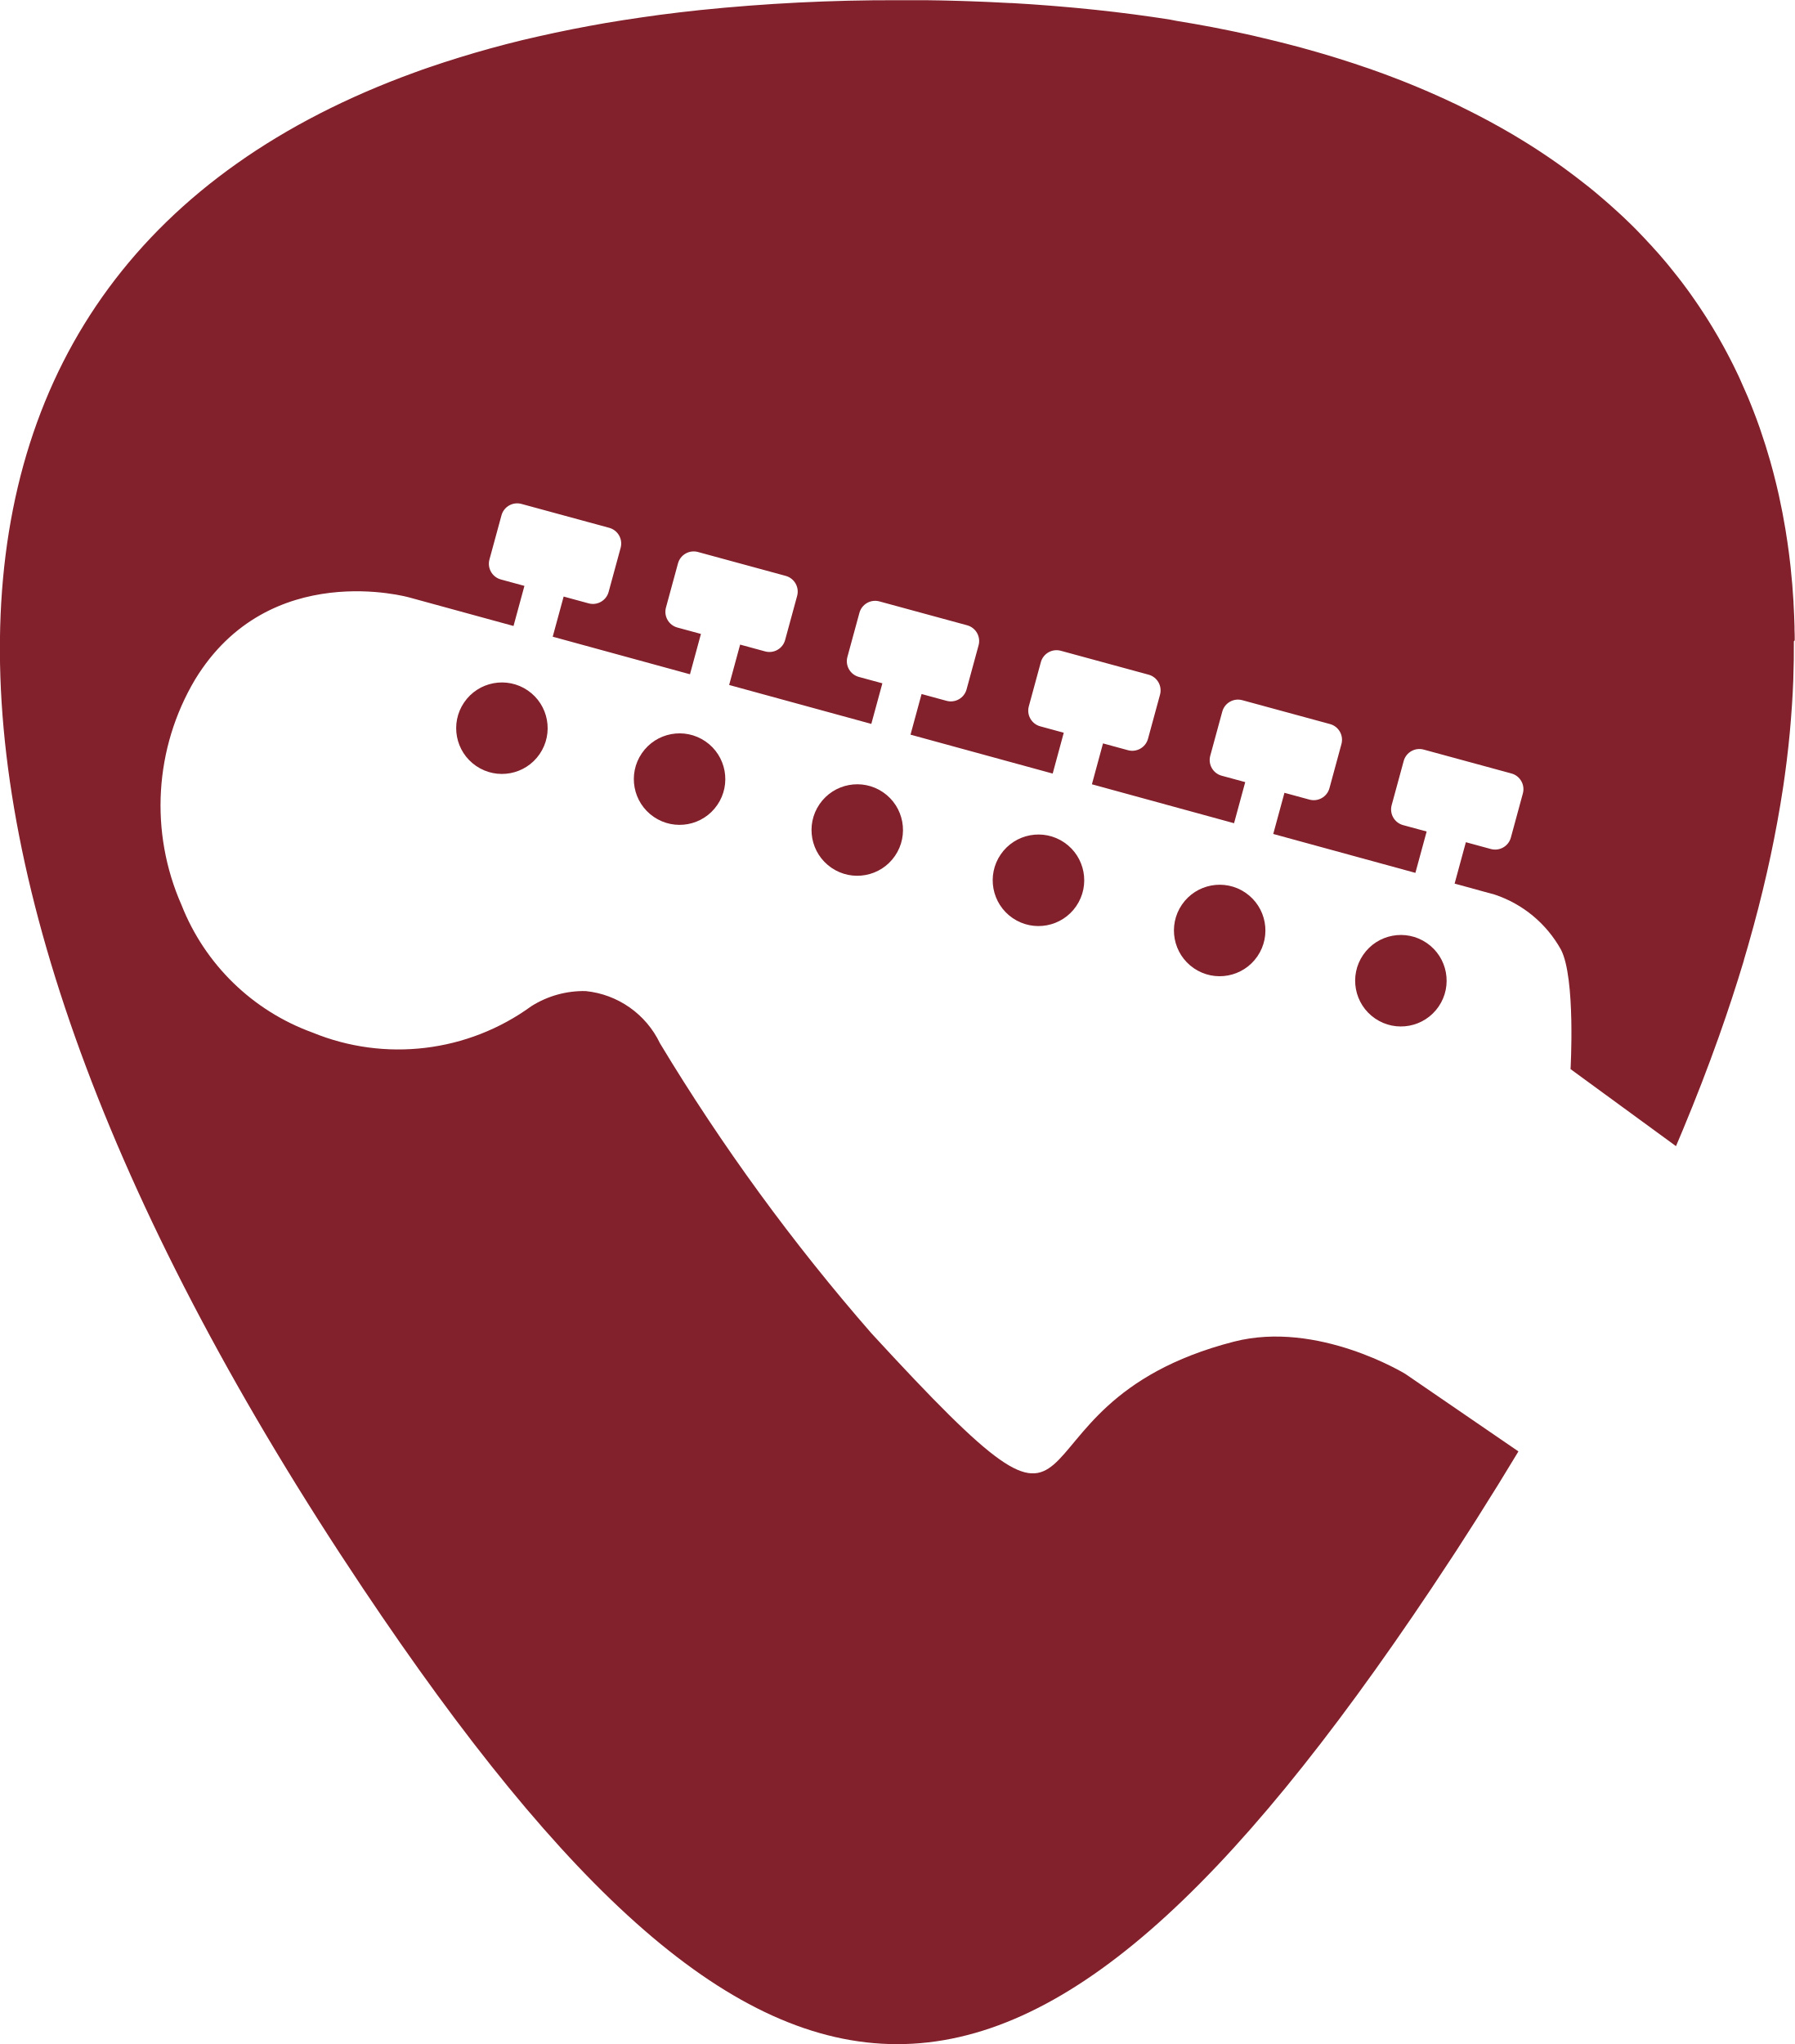
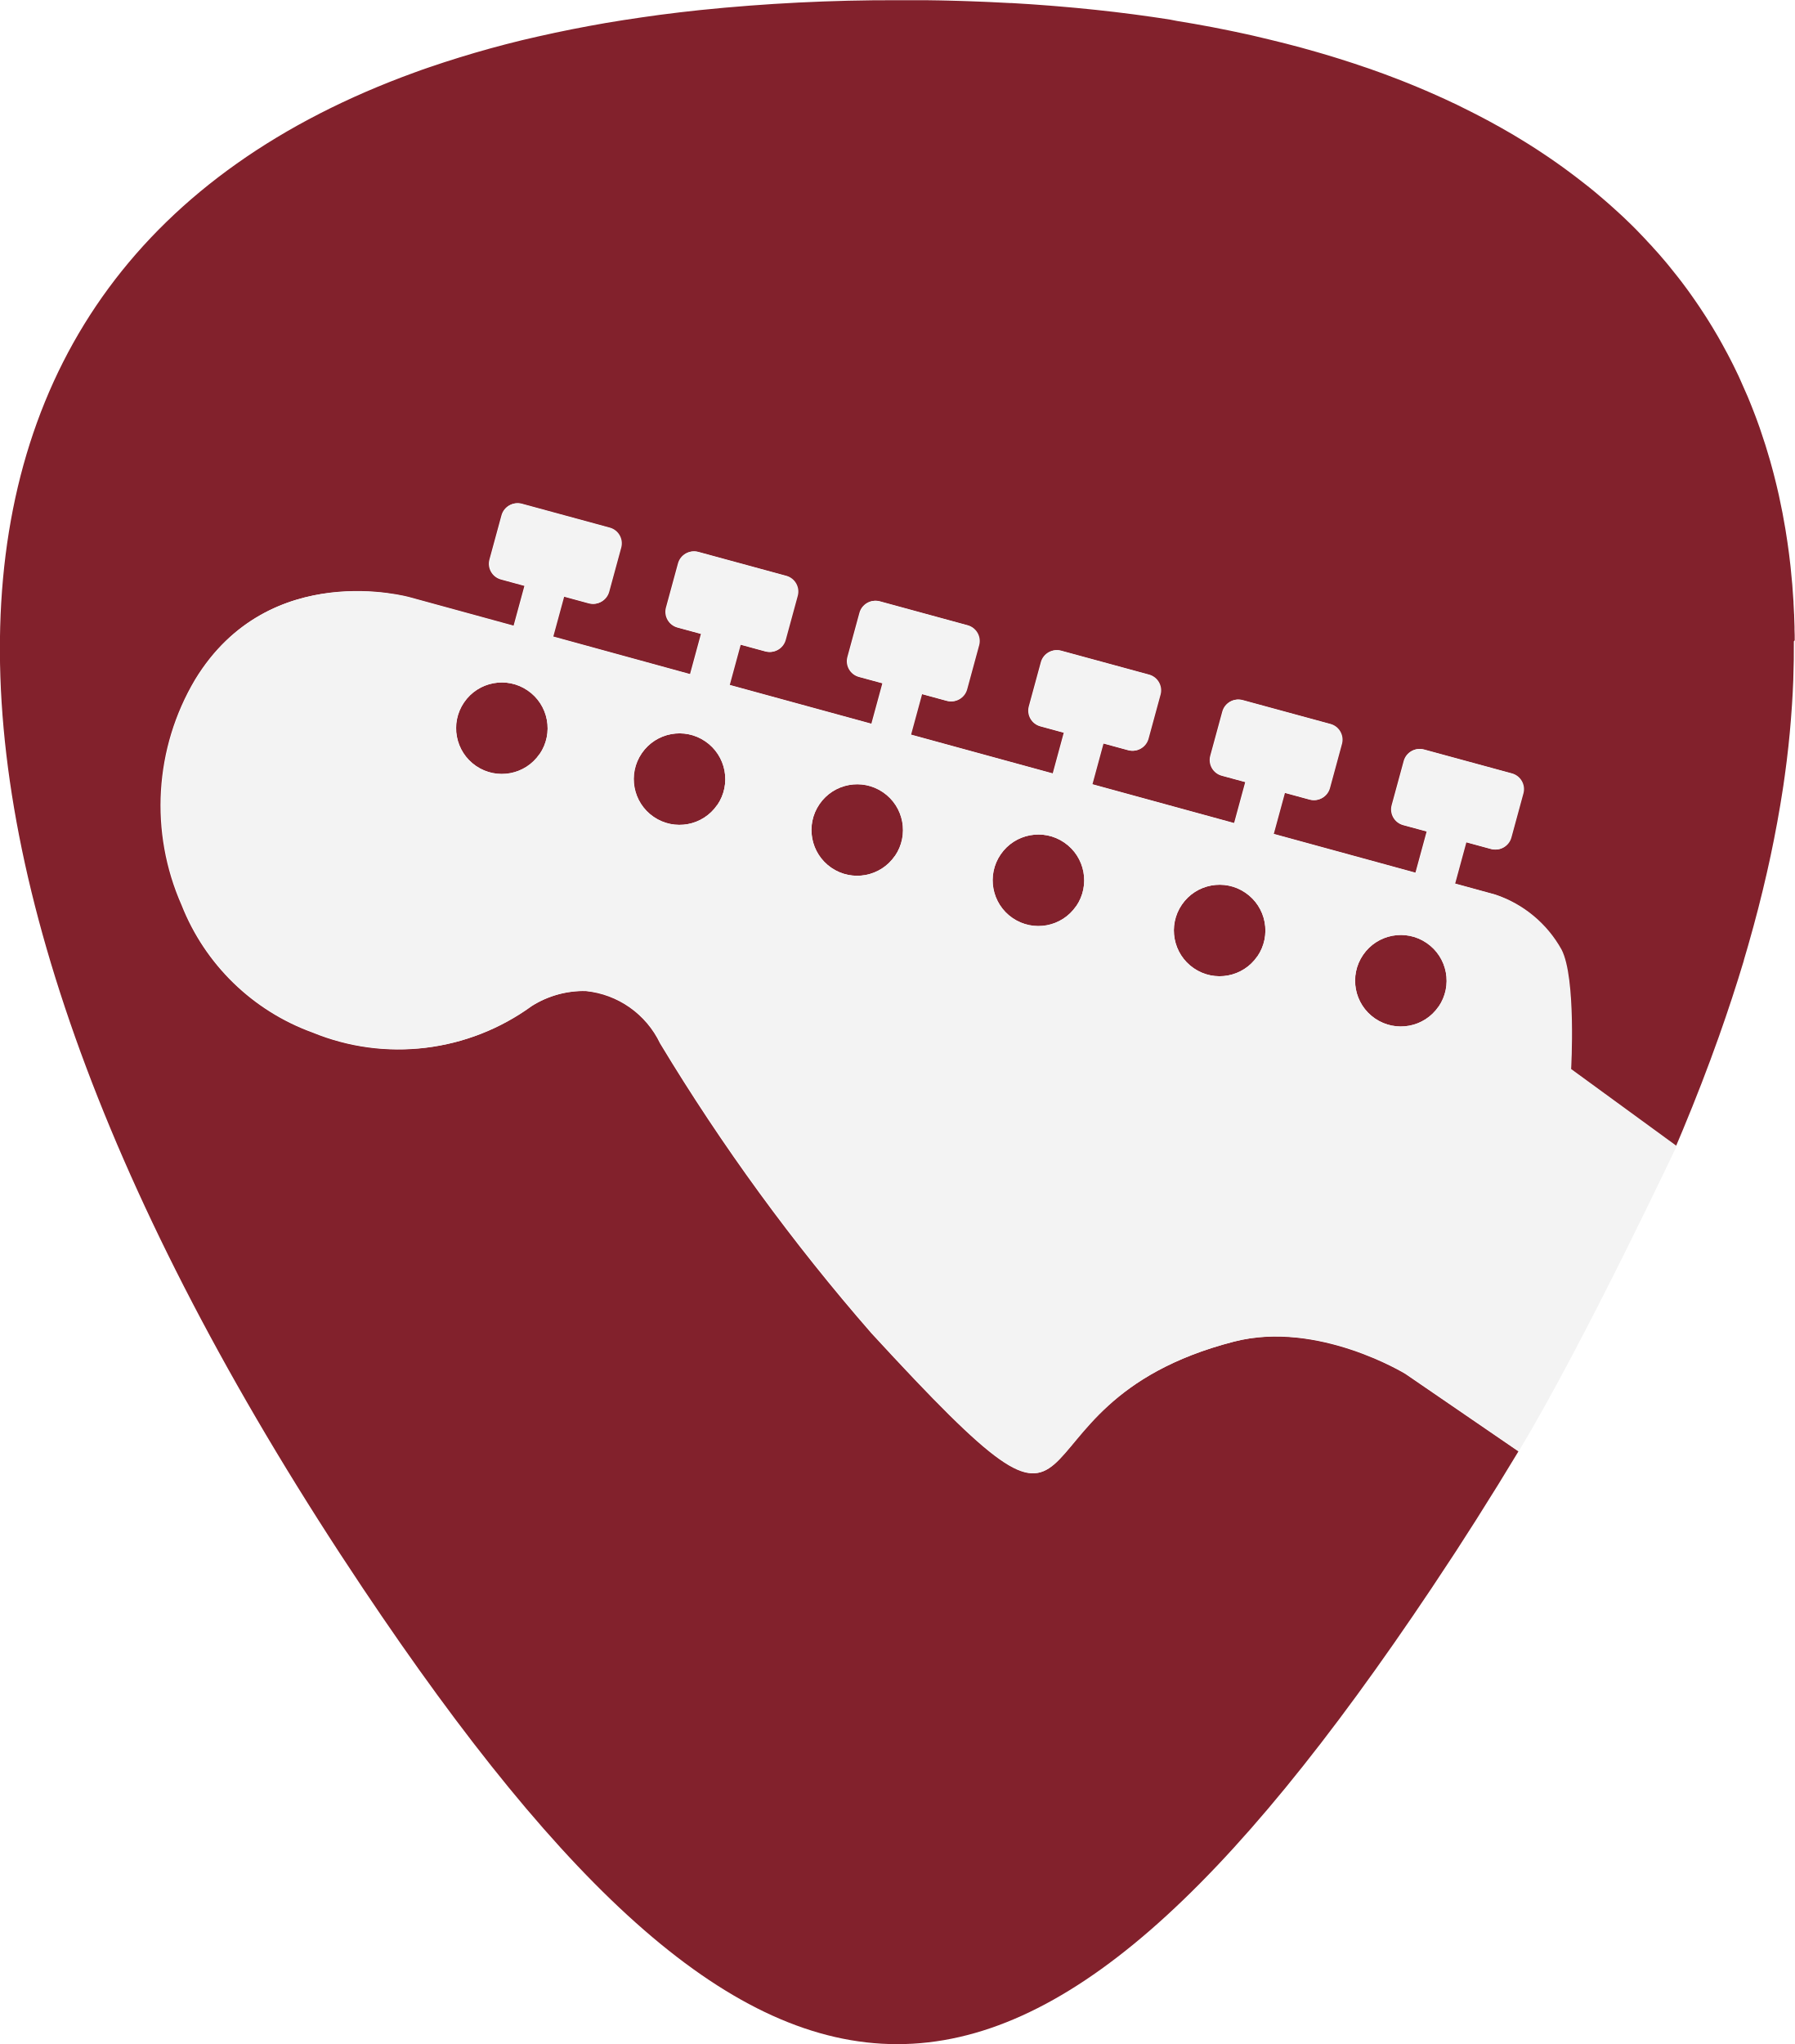
- <svg xmlns="http://www.w3.org/2000/svg" width="72.712" height="82.791" viewBox="0 0 72.712 82.791">
-   <path d="M305.913,298.342a1.853,1.853,0,1,0,2.576-.481A1.854,1.854,0,0,0,305.913,298.342Z" transform="translate(-258.027 -261.701)" fill="#82212c" />
-   <path d="M325.362,303.732a1.853,1.853,0,1,0,2.576-.481A1.853,1.853,0,0,0,325.362,303.732Z" transform="translate(-270.134 -265.056)" fill="#82212c" />
-   <path d="M252.308,228.541c0-.147,0-.293-.008-.439,0-.038,0-.076,0-.114q-.006-.211-.014-.419c0-.039,0-.077-.005-.115-.006-.143-.013-.286-.022-.428,0-.013,0-.026,0-.039q-.041-.706-.116-1.394c0-.029-.006-.057-.009-.086-.015-.131-.031-.262-.047-.393-.006-.045-.011-.089-.017-.134q-.025-.19-.052-.378c-.006-.044-.013-.087-.02-.131-.019-.129-.039-.259-.06-.387,0-.02-.007-.04-.01-.061q-.107-.646-.245-1.274l-.025-.117q-.04-.177-.082-.351l-.036-.148q-.041-.172-.086-.341c-.012-.048-.025-.1-.038-.143-.031-.116-.062-.233-.095-.348l-.023-.079q-.168-.587-.365-1.157c-.016-.047-.032-.094-.048-.142q-.055-.156-.112-.311c-.02-.054-.039-.107-.06-.161-.038-.1-.077-.2-.116-.3-.02-.052-.042-.1-.062-.156q-.062-.154-.125-.307c-.014-.035-.03-.069-.044-.1q-.146-.343-.3-.68l-.031-.068c-.046-.1-.092-.193-.14-.29-.026-.053-.052-.107-.078-.16-.046-.091-.092-.182-.139-.273l-.088-.168c-.047-.089-.095-.179-.143-.267-.03-.055-.06-.11-.091-.164-.05-.089-.1-.179-.151-.268l-.077-.131q-.157-.27-.324-.535c-.028-.045-.056-.091-.085-.135-.053-.083-.107-.165-.162-.248l-.112-.17c-.054-.079-.108-.159-.162-.237l-.121-.174c-.055-.077-.11-.155-.165-.232-.042-.058-.085-.115-.127-.172-.057-.076-.113-.153-.171-.228-.042-.055-.084-.108-.126-.162q-.163-.209-.331-.414c-.046-.057-.092-.114-.139-.17s-.119-.14-.18-.21l-.15-.174-.182-.2c-.052-.059-.1-.117-.158-.174s-.123-.133-.185-.2-.112-.117-.168-.176-.123-.128-.185-.192-.135-.134-.2-.2c-.1-.1-.207-.2-.311-.3l-.2-.185c-.064-.06-.13-.118-.195-.177l-.193-.173q-.1-.088-.2-.174l-.2-.171-.2-.169-.215-.175-.2-.157c-.11-.086-.221-.173-.333-.258l-.241-.181c-.083-.062-.167-.124-.251-.186l-.207-.148-.237-.166-.214-.147-.244-.163-.214-.141c-.088-.057-.178-.114-.268-.171l-.2-.125q-.224-.139-.453-.275l-.183-.106c-.1-.059-.2-.118-.306-.176l-.22-.122-.282-.155-.229-.122-.289-.15-.227-.116c-.108-.054-.217-.108-.326-.162l-.2-.1q-.255-.122-.515-.242l-.188-.085c-.119-.054-.238-.107-.358-.16l-.231-.1-.328-.139-.242-.1-.338-.136-.235-.092-.392-.149-.189-.071q-.285-.1-.575-.206l-.2-.067-.408-.138-.244-.079-.374-.119-.254-.079-.388-.116-.243-.071q-.232-.067-.466-.131l-.171-.048q-.316-.086-.638-.168l-.206-.051-.455-.112-.257-.061-.421-.1-.266-.059-.439-.094-.25-.052c-.181-.037-.365-.073-.548-.109l-.147-.029q-.347-.066-.7-.128l-.219-.037-.5-.084L227,203.4l-.465-.071-.28-.041-.49-.068-.257-.035q-.318-.042-.64-.08l-.112-.014q-.377-.045-.761-.085l-.236-.024-.542-.054-.29-.026-.509-.044-.295-.024-.541-.04-.265-.019q-.37-.024-.745-.046l-.065,0q-.408-.023-.82-.041l-.259-.011-.578-.022-.308-.01-.549-.015-.314-.007-.588-.009-.273,0c-.288,0-.576,0-.868,0a76.34,76.34,0,0,0-7.992.4q-.832.088-1.639.194-.738.1-1.455.211t-1.414.242q-.7.129-1.373.273t-1.331.3q-1.31.319-2.539.7-.614.189-1.208.393-.3.1-.589.208c-21.974,7.963-22.139,31.475-2.114,61.4,16.477,24.624,26.826,24.624,43.3,0q.422-.63.83-1.256l.163-.248q.407-.625.8-1.246l.072-.115q.853-1.344,1.65-2.67l0-.008-4.575-3.134s-3.552-2.182-6.946-1.31c-10.085,2.593-4.467,10.772-14.689-.338a83.182,83.182,0,0,1-8.565-11.743,3.753,3.753,0,0,0-3.011-2.118,3.965,3.965,0,0,0-2.2.611,9.167,9.167,0,0,1-8.873,1.067,9,9,0,0,1-5.3-5.16,9.991,9.991,0,0,1,.547-9.137c3.005-4.932,8.678-3.325,8.678-3.325l4.224,1.156.442-1.624-.954-.26a.659.659,0,0,1-.463-.809l.487-1.788a.659.659,0,0,1,.809-.463l3.556.968a.659.659,0,0,1,.463.809l-.487,1.788a.66.66,0,0,1-.809.463l-1.013-.276-.443,1.626,5.561,1.522.444-1.634-.954-.259a.66.66,0,0,1-.463-.809l.487-1.788a.659.659,0,0,1,.809-.463l3.556.968a.66.66,0,0,1,.463.809l-.487,1.787a.659.659,0,0,1-.809.463l-1.014-.276-.445,1.636,5.76,1.576.448-1.644-.954-.259a.66.66,0,0,1-.463-.809l.487-1.787a.66.66,0,0,1,.809-.463l3.556.968a.661.661,0,0,1,.463.81l-.487,1.787a.661.661,0,0,1-.809.463l-1.014-.276-.448,1.646,5.76,1.576.449-1.654-.954-.26a.659.659,0,0,1-.462-.809l.487-1.788a.659.659,0,0,1,.809-.463l3.556.968a.66.66,0,0,1,.464.809l-.487,1.787a.661.661,0,0,1-.81.464l-1.013-.276-.45,1.656,5.759,1.577.453-1.665-.954-.259a.659.659,0,0,1-.463-.809l.487-1.788a.66.66,0,0,1,.809-.463l3.557.968a.659.659,0,0,1,.462.809l-.486,1.788a.66.66,0,0,1-.809.463l-1.014-.276-.454,1.667,5.759,1.576.456-1.675-.954-.259a.659.659,0,0,1-.463-.81l.487-1.787a.66.66,0,0,1,.809-.463l3.556.968a.659.659,0,0,1,.463.809l-.486,1.788a.66.66,0,0,1-.809.463l-1.014-.276-.456,1.677,1.624.445a4.81,4.81,0,0,1,2.684,2.228c.6,1.147.389,4.841.389,4.841l4.272,3.12q.136-.319.268-.635l.009-.022q.8-1.919,1.46-3.778l.012-.034q.548-1.546,1-3.049l0-.015q.086-.289.169-.576l.014-.05q.424-1.478.75-2.913c0-.015.008-.031.01-.046q.061-.269.119-.536c0-.023.009-.045.015-.068q.3-1.41.508-2.774c0-.024.008-.048.011-.071.025-.166.049-.332.071-.5,0-.028.008-.056.011-.084q.035-.254.066-.506s0,0,0-.006q.132-1.075.2-2.12l.007-.094c.01-.153.019-.306.027-.458,0-.033,0-.066.005-.1q.012-.234.021-.468c0-.008,0-.015,0-.023q.028-.768.022-1.519A.265.265,0,0,0,252.308,228.541Z" transform="translate(-179.596 -202.606)" fill="#82212c" />
-   <path d="M267.016,287.561a1.853,1.853,0,1,0,2.576-.481A1.854,1.854,0,0,0,267.016,287.561Z" transform="translate(-233.813 -254.989)" fill="#82212c" />
-   <path d="M286.465,292.951a1.854,1.854,0,1,0,2.577-.481A1.855,1.855,0,0,0,286.465,292.951Z" transform="translate(-245.921 -258.344)" fill="#82212c" />
-   <path d="M228.878,276.637a1.853,1.853,0,1,0,2.576-.482A1.854,1.854,0,0,0,228.878,276.637Z" transform="translate(-210.072 -248.189)" fill="#82212c" />
-   <path d="M247.947,282.1a1.853,1.853,0,1,0,2.576-.481A1.853,1.853,0,0,0,247.947,282.1Z" transform="translate(-221.943 -251.59)" fill="#82212c" />
+ <svg xmlns="http://www.w3.org/2000/svg" width="72.712" height="82.791">
+   <g data-name="Group 77">
+     <g fill="#82212c">
+       <path data-name="Path 8" d="M47.886 36.641a1.853 1.853 0 102.576-.481 1.854 1.854 0 00-2.576.481z" />
+       <path data-name="Path 9" d="M55.228 38.676a1.853 1.853 0 102.576-.481 1.853 1.853 0 00-2.576.481z" />
+       <path data-name="Path 10" d="M72.712 25.935c0-.147 0-.293-.008-.439v-.114q-.006-.211-.014-.419c0-.039 0-.077-.005-.115a20.09 20.09 0 00-.022-.428v-.039q-.041-.706-.116-1.394c0-.029-.006-.057-.009-.086l-.047-.393-.017-.134q-.025-.19-.052-.378l-.02-.131a24.006 24.006 0 00-.06-.387c0-.02-.007-.04-.01-.061q-.107-.646-.245-1.274l-.025-.117q-.04-.177-.082-.351l-.036-.148q-.041-.172-.086-.341a3.241 3.241 0 00-.038-.143c-.031-.116-.062-.233-.095-.348l-.023-.079q-.168-.587-.365-1.157l-.048-.142q-.055-.156-.112-.311l-.06-.161-.116-.3c-.02-.052-.042-.1-.062-.156l-.125-.307c-.014-.035-.03-.069-.044-.1q-.146-.343-.3-.68l-.031-.068c-.046-.1-.092-.193-.14-.29l-.078-.16-.139-.273-.088-.168a22.59 22.59 0 00-.234-.431l-.151-.268-.077-.131q-.157-.27-.324-.535c-.028-.045-.056-.091-.085-.135a17.469 17.469 0 00-.162-.248l-.112-.17-.162-.237-.121-.174-.165-.232-.127-.172c-.057-.076-.113-.153-.171-.228l-.126-.162q-.163-.209-.331-.414l-.139-.17-.18-.21-.15-.174-.182-.2c-.052-.059-.1-.117-.158-.174s-.123-.133-.185-.2-.112-.117-.168-.176l-.185-.192c-.062-.064-.135-.134-.2-.2-.1-.1-.207-.2-.311-.3l-.2-.185c-.064-.06-.13-.118-.195-.177l-.193-.173-.2-.174-.2-.171-.2-.169-.215-.175-.2-.157c-.11-.086-.221-.173-.333-.258l-.241-.181-.251-.186-.207-.148-.237-.166-.214-.147-.244-.163-.214-.141a31.315 31.315 0 00-.268-.171l-.2-.125q-.224-.139-.453-.275l-.183-.106c-.1-.059-.2-.118-.306-.176l-.22-.122-.282-.155-.229-.122-.289-.15-.227-.116-.326-.162-.2-.1q-.255-.122-.515-.242l-.188-.085a38.8 38.8 0 00-.358-.16l-.231-.1-.328-.139-.242-.1-.338-.136-.235-.092-.392-.149-.189-.071q-.285-.1-.575-.206l-.2-.067-.408-.138-.244-.079-.374-.119-.254-.079-.388-.116-.243-.071q-.232-.067-.466-.131l-.171-.048q-.316-.086-.638-.168l-.206-.051-.455-.112-.257-.061-.421-.1-.266-.059-.439-.094-.25-.052-.548-.109-.147-.029q-.347-.066-.7-.128l-.219-.037-.5-.084-.272-.053-.465-.071-.28-.041-.49-.068-.257-.035q-.318-.042-.64-.08L45.16.485Q44.783.44 44.399.4l-.236-.024-.542-.054-.29-.026-.509-.044-.295-.024-.541-.04-.265-.019q-.37-.024-.745-.046h-.065q-.408-.023-.82-.041l-.259-.011-.578-.022-.308-.01-.549-.015-.314-.007-.588-.009h-1.141a76.34 76.34 0 00-7.992.4q-.832.088-1.639.194-.738.1-1.455.211t-1.414.242q-.7.129-1.373.273t-1.331.3q-1.31.319-2.539.7-.614.189-1.208.393-.3.1-.589.208C-5.16 10.892-5.325 34.404 14.7 64.329c16.477 24.624 26.826 24.624 43.3 0q.422-.63.83-1.256l.163-.248q.407-.625.8-1.246l.072-.115q.853-1.344 1.65-2.67v-.008l-4.575-3.134s-3.552-2.182-6.946-1.31c-10.085 2.593-4.467 10.772-14.689-.338a83.182 83.182 0 01-8.565-11.743 3.753 3.753 0 00-3.011-2.118 3.965 3.965 0 00-2.2.611 9.167 9.167 0 01-8.873 1.067 9 9 0 01-5.3-5.16 9.991 9.991 0 01.547-9.137c3.005-4.932 8.678-3.325 8.678-3.325l4.224 1.156.442-1.624-.954-.26a.659.659 0 01-.463-.809l.487-1.788a.659.659 0 01.809-.463l3.556.968a.659.659 0 01.463.809l-.487 1.788a.66.66 0 01-.809.463l-1.013-.276-.443 1.626 5.561 1.522.444-1.634-.954-.259a.66.66 0 01-.463-.809l.487-1.788a.659.659 0 01.809-.463l3.556.968a.66.66 0 01.463.809l-.487 1.787a.659.659 0 01-.809.463l-1.014-.276-.445 1.636 5.76 1.576.448-1.644-.954-.259a.66.66 0 01-.463-.809l.487-1.787a.66.66 0 01.809-.463l3.556.968a.661.661 0 01.463.81l-.487 1.787a.661.661 0 01-.809.463l-1.014-.276-.448 1.646 5.76 1.576.449-1.654-.954-.26a.659.659 0 01-.462-.809l.487-1.788a.659.659 0 01.809-.463l3.556.968a.66.66 0 01.464.809l-.487 1.787a.661.661 0 01-.81.464l-1.013-.276-.45 1.656 5.759 1.577.453-1.665-.954-.259a.659.659 0 01-.463-.809l.487-1.788a.66.66 0 01.809-.463l3.557.968a.659.659 0 01.462.809l-.486 1.788a.66.66 0 01-.809.463l-1.014-.276-.454 1.667 5.759 1.576.456-1.675-.954-.259a.659.659 0 01-.463-.81l.487-1.787a.66.66 0 01.809-.463l3.556.968a.659.659 0 01.463.809l-.486 1.788a.66.66 0 01-.809.463l-1.014-.276-.456 1.677 1.624.445a4.81 4.81 0 012.684 2.228c.6 1.147.389 4.841.389 4.841l4.272 3.12q.136-.319.268-.635l.009-.022q.8-1.919 1.46-3.778l.012-.034q.548-1.546 1-3.049v-.015q.086-.289.169-.576l.014-.05q.424-1.478.75-2.913c0-.015.008-.031.01-.046q.061-.269.119-.536c0-.023.009-.045.015-.068q.3-1.41.508-2.774c0-.024.008-.048.011-.071.025-.166.049-.332.071-.5 0-.028.008-.056.011-.084q.035-.254.066-.506v-.006q.132-1.075.2-2.12l.007-.094.027-.458c0-.033 0-.066.005-.1q.012-.234.021-.468v-.023q.028-.768.022-1.519a.265.265 0 00.035-.044z" />
+       <path data-name="Path 11" d="M33.203 32.572a1.853 1.853 0 102.576-.481 1.854 1.854 0 00-2.576.481z" />
+       <path data-name="Path 12" d="M40.544 34.607a1.854 1.854 0 102.577-.481 1.855 1.855 0 00-2.577.481z" />
+       <path data-name="Path 13" d="M18.806 28.448a1.853 1.853 0 102.576-.482 1.854 1.854 0 00-2.576.482z" />
+       <path data-name="Path 14" d="M26.004 30.51a1.853 1.853 0 102.576-.481 1.853 1.853 0 00-2.576.481z" />
+     </g>
+     <path d="M63.654 43.301s.21-3.694-.389-4.841a4.814 4.814 0 00-2.685-2.228l-1.624-.445.456-1.677 1.014.276a.66.66 0 00.809-.463l.487-1.788a.66.66 0 00-.464-.809l-3.556-.968a.66.66 0 00-.809.463l-.487 1.787a.659.659 0 00.463.809l.954.259-.456 1.675-5.759-1.576.454-1.667 1.013.276a.66.66 0 00.809-.463l.486-1.788a.659.659 0 00-.462-.809l-3.556-.968a.659.659 0 00-.809.463l-.487 1.788a.658.658 0 00.463.809l.954.26-.453 1.665-5.759-1.577.45-1.656 1.013.276a.66.66 0 00.81-.463l.487-1.788a.66.66 0 00-.464-.809l-3.556-.968a.66.66 0 00-.809.463l-.486 1.788a.658.658 0 00.462.809l.954.26-.449 1.655-5.76-1.576.448-1.646 1.014.276a.661.661 0 00.81-.463l.486-1.787a.66.66 0 00-.463-.809l-3.554-.97a.659.659 0 00-.809.463l-.487 1.787a.66.66 0 00.463.809l.954.259-.448 1.644-5.76-1.576.445-1.636 1.014.276a.659.659 0 00.809-.463l.487-1.787a.66.66 0 00-.463-.809l-3.556-.968a.659.659 0 00-.809.463l-.487 1.788a.659.659 0 00.463.809l.954.259-.445 1.634-5.561-1.527.443-1.626 1.013.276a.659.659 0 00.809-.463l.487-1.788a.659.659 0 00-.463-.809l-3.556-.968a.659.659 0 00-.809.463l-.487 1.787a.659.659 0 00.463.809l.954.26-.442 1.624-4.224-1.156s-5.673-1.607-8.678 3.325a9.991 9.991 0 00-.547 9.137 9 9 0 005.3 5.16 9.165 9.165 0 008.873-1.067 3.965 3.965 0 012.2-.611 3.753 3.753 0 013.011 2.119 83.131 83.131 0 008.565 11.743c10.223 11.11 4.6 2.931 14.689.338 3.393-.872 6.946 1.31 6.946 1.31l4.567 3.137c2.713-4.512 6.491-12.574 6.4-12.361zm-41.8-12.757a1.853 1.853 0 11-.481-2.577 1.852 1.852 0 01.49 2.577zm7.2 2.061a1.853 1.853 0 11-.481-2.576 1.852 1.852 0 01.489 2.576zm7.2 2.062a1.853 1.853 0 11-.481-2.576 1.853 1.853 0 01.488 2.576zm7.342 2.035a1.853 1.853 0 11-.481-2.576 1.854 1.854 0 01.488 2.576zm7.341 2.035a1.853 1.853 0 11-.481-2.576 1.852 1.852 0 01.488 2.576zm7.342 2.035a1.853 1.853 0 11-.481-2.576 1.852 1.852 0 01.488 2.576z" fill="#f3f3f3" />
+   </g>
</svg>
